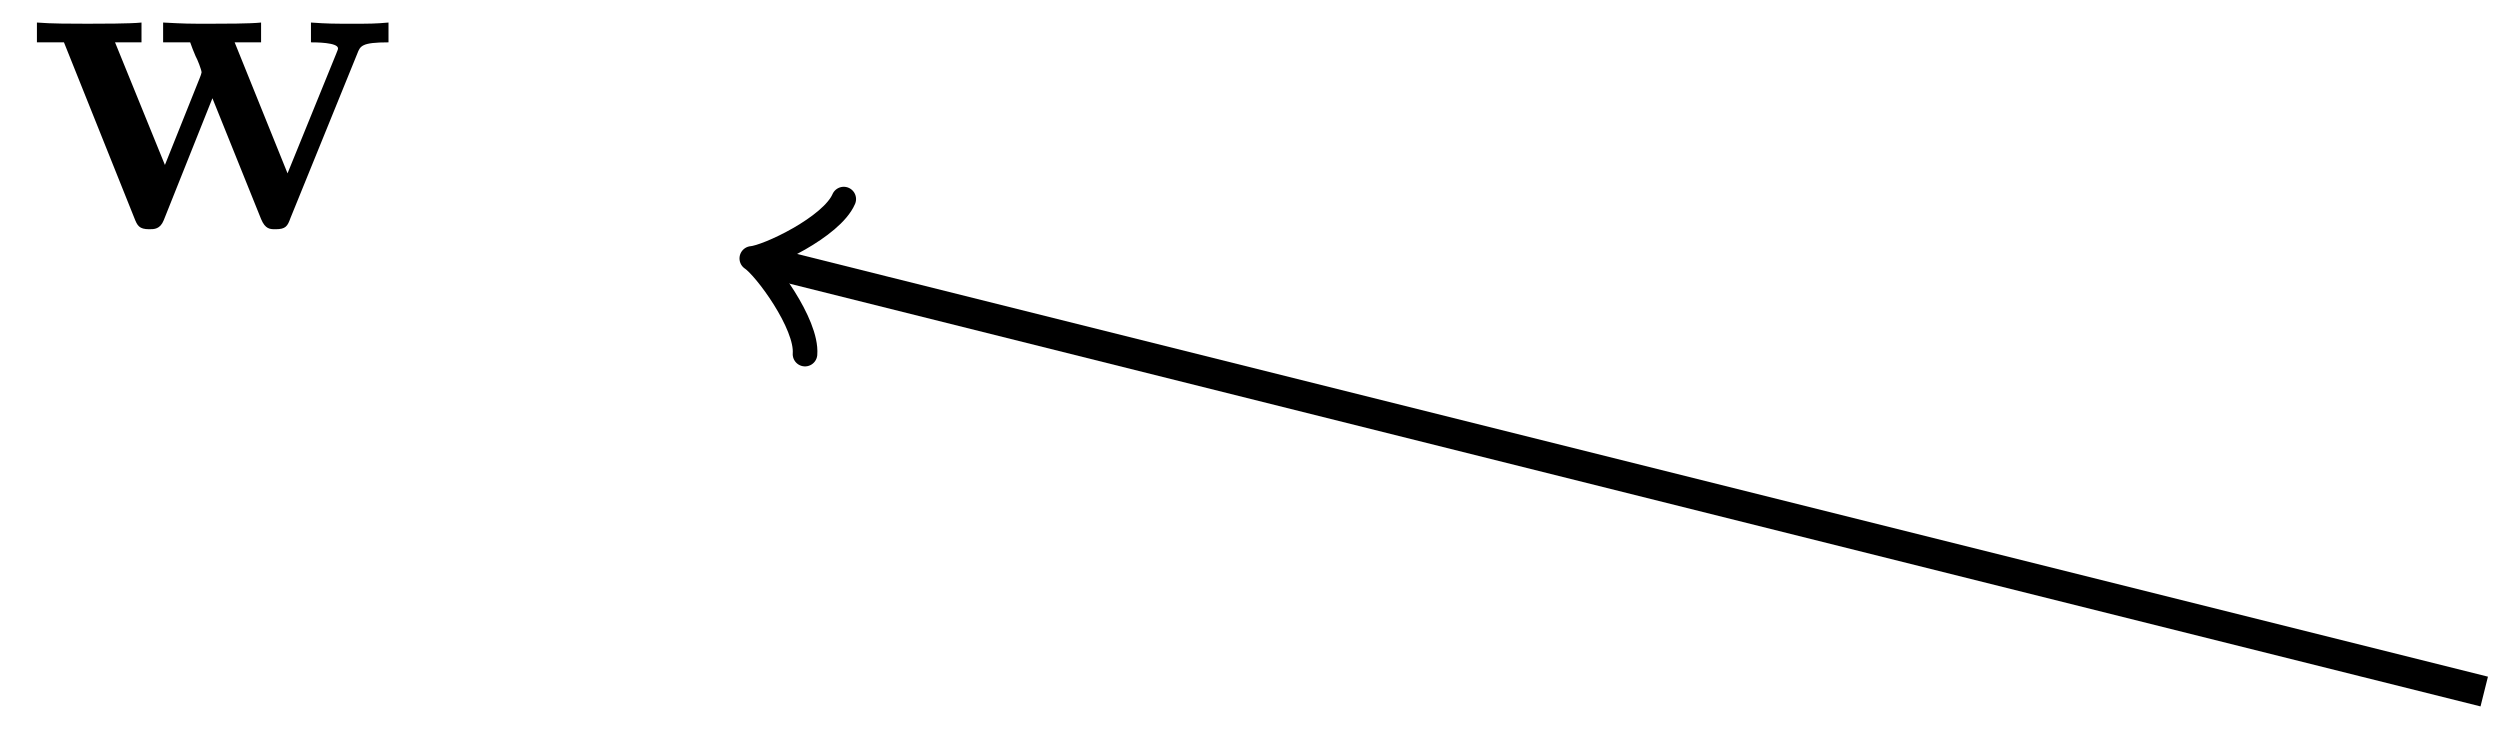
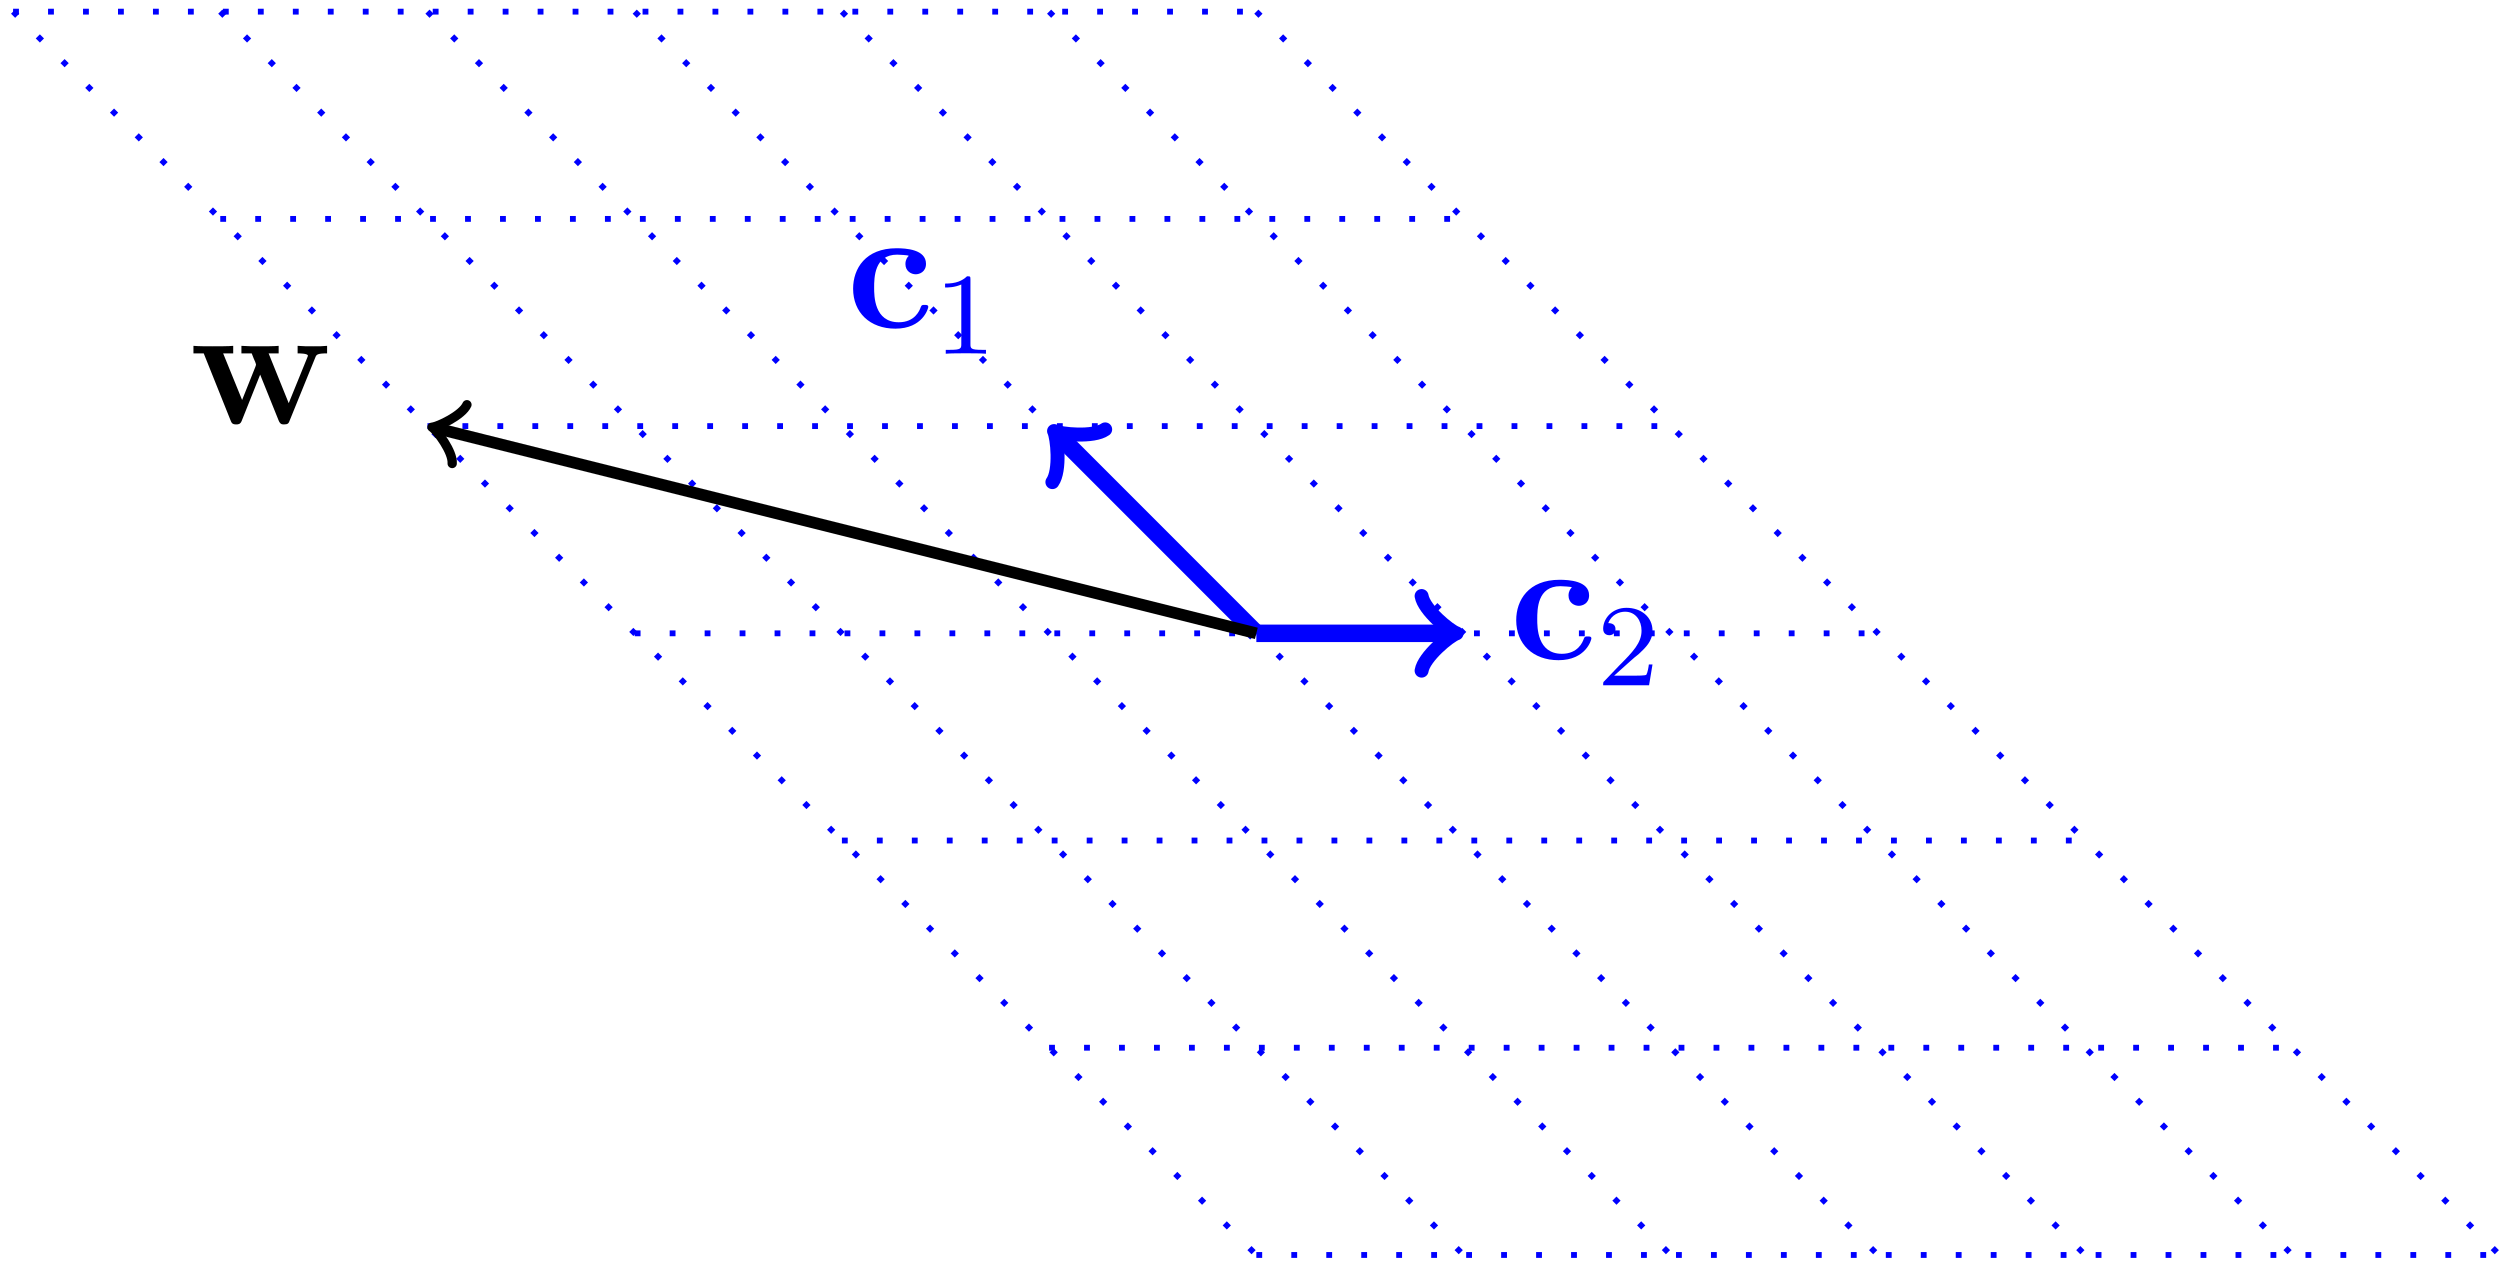
- <svg xmlns="http://www.w3.org/2000/svg" xmlns:xlink="http://www.w3.org/1999/xlink" width="65pt" height="19pt" viewBox="0 0 65 19" version="1.1">
+ <svg xmlns="http://www.w3.org/2000/svg" xmlns:xlink="http://www.w3.org/1999/xlink" width="171pt" height="87pt" viewBox="0 0 171 87" version="1.1">
  <defs>
    <g>
      <symbol overflow="visible" id="glyph0-0">
        <path style="stroke:none;" d="" />
      </symbol>
      <symbol overflow="visible" id="glyph0-1">
+         <path style="stroke:none;" d="M 5.594 -1.406 C 5.594 -1.547 5.469 -1.547 5.344 -1.547 C 5.156 -1.547 5.141 -1.531 5.078 -1.391 C 5 -1.156 4.672 -0.359 3.578 -0.359 C 1.891 -0.359 1.891 -2.172 1.891 -2.719 C 1.891 -3.422 1.906 -4.984 3.469 -4.984 C 3.547 -4.984 4.25 -4.953 4.25 -4.906 C 4.25 -4.891 4.25 -4.875 4.219 -4.859 C 4.188 -4.828 4.031 -4.656 4.031 -4.344 C 4.031 -3.844 4.438 -3.641 4.734 -3.641 C 4.984 -3.641 5.438 -3.797 5.438 -4.359 C 5.438 -5.344 4.062 -5.422 3.422 -5.422 C 1.297 -5.422 0.453 -4.031 0.453 -2.656 C 0.453 -1.031 1.594 0.078 3.344 0.078 C 5.219 0.078 5.594 -1.312 5.594 -1.406 Z M 5.594 -1.406 " />
+       </symbol>
+       <symbol overflow="visible" id="glyph0-2">
        <path style="stroke:none;" d="M 8.609 -4.5 C 8.688 -4.703 8.719 -4.797 9.422 -4.797 L 9.422 -5.312 C 9.078 -5.281 8.922 -5.281 8.484 -5.281 C 8 -5.281 7.844 -5.281 7.406 -5.312 L 7.406 -4.797 C 7.516 -4.797 8.109 -4.797 8.109 -4.641 C 8.109 -4.625 8.109 -4.609 8.062 -4.5 L 6.797 -1.391 L 5.422 -4.797 L 6.109 -4.797 L 6.109 -5.312 C 5.828 -5.281 5.109 -5.281 4.797 -5.281 C 4.188 -5.281 4.156 -5.281 3.562 -5.312 L 3.562 -4.797 L 4.266 -4.797 C 4.297 -4.703 4.359 -4.547 4.406 -4.438 C 4.453 -4.359 4.562 -4.078 4.562 -4.016 C 4.562 -4 4.531 -3.906 4.516 -3.875 L 3.609 -1.609 L 2.312 -4.797 L 3 -4.797 L 3 -5.312 C 2.719 -5.281 1.906 -5.281 1.594 -5.281 C 1.203 -5.281 0.641 -5.281 0.281 -5.312 L 0.281 -4.797 L 0.984 -4.797 L 2.812 -0.234 C 2.891 -0.031 2.938 0.062 3.203 0.062 C 3.328 0.062 3.484 0.062 3.578 -0.172 L 4.844 -3.344 L 6.109 -0.203 C 6.219 0.062 6.344 0.062 6.484 0.062 C 6.75 0.062 6.797 -0.016 6.875 -0.234 Z M 8.609 -4.5 " />
+       </symbol>
+       <symbol overflow="visible" id="glyph1-0">
+         <path style="stroke:none;" d="" />
+       </symbol>
+       <symbol overflow="visible" id="glyph1-1">
+         <path style="stroke:none;" d="M 2.25 -1.625 C 2.375 -1.75 2.703 -2.016 2.844 -2.125 C 3.328 -2.578 3.797 -3.016 3.797 -3.734 C 3.797 -4.688 3 -5.297 2.016 -5.297 C 1.047 -5.297 0.422 -4.578 0.422 -3.859 C 0.422 -3.469 0.734 -3.422 0.844 -3.422 C 1.016 -3.422 1.266 -3.531 1.266 -3.844 C 1.266 -4.25 0.859 -4.25 0.766 -4.25 C 1 -4.844 1.531 -5.031 1.922 -5.031 C 2.656 -5.031 3.047 -4.406 3.047 -3.734 C 3.047 -2.906 2.469 -2.297 1.516 -1.344 L 0.516 -0.297 C 0.422 -0.219 0.422 -0.203 0.422 0 L 3.562 0 L 3.797 -1.422 L 3.547 -1.422 C 3.531 -1.266 3.469 -0.875 3.375 -0.719 C 3.328 -0.656 2.719 -0.656 2.594 -0.656 L 1.172 -0.656 Z M 2.25 -1.625 " />
+       </symbol>
+       <symbol overflow="visible" id="glyph1-2">
+         <path style="stroke:none;" d="M 2.5 -5.078 C 2.5 -5.297 2.484 -5.297 2.266 -5.297 C 1.938 -4.984 1.516 -4.797 0.766 -4.797 L 0.766 -4.531 C 0.984 -4.531 1.406 -4.531 1.875 -4.734 L 1.875 -0.656 C 1.875 -0.359 1.844 -0.266 1.094 -0.266 L 0.812 -0.266 L 0.812 0 C 1.141 -0.031 1.828 -0.031 2.188 -0.031 C 2.547 -0.031 3.234 -0.031 3.562 0 L 3.562 -0.266 L 3.281 -0.266 C 2.531 -0.266 2.5 -0.359 2.5 -0.656 Z M 2.5 -5.078 " />
      </symbol>
    </g>
  </defs>
  <g id="surface1">
-     <path style="fill:none;stroke-width:0.797;stroke-linecap:butt;stroke-linejoin:miter;stroke:rgb(0%,0%,0%);stroke-opacity:1;stroke-miterlimit:10;" d="M -0 0.001 L -44.668 11.168 " transform="matrix(1,0,0,-1,64.59,17.981)" />
-     <path style="fill:none;stroke-width:0.638;stroke-linecap:round;stroke-linejoin:round;stroke:rgb(0%,0%,0%);stroke-opacity:1;stroke-miterlimit:10;" d="M -1.553 2.072 C -1.423 1.297 0.001 0.131 0.388 -0.001 C -0.002 -0.131 -1.426 -1.294 -1.553 -2.073 " transform="matrix(-0.97238,-0.24307,-0.24307,0.97238,19.92365,6.81439)" />
+     <path style="fill:none;stroke-width:0.399;stroke-linecap:butt;stroke-linejoin:miter;stroke:rgb(0%,0%,100%);stroke-opacity:1;stroke-dasharray:0.399,1.993;stroke-miterlimit:10;" d="M -85.038 42.522 L 0.001 -42.521 " transform="matrix(1,0,0,-1,85.933,43.319)" />
+     <path style="fill:none;stroke-width:0.399;stroke-linecap:butt;stroke-linejoin:miter;stroke:rgb(0%,0%,100%);stroke-opacity:1;stroke-dasharray:0.399,1.993;stroke-miterlimit:10;" d="M -70.867 42.522 L 14.172 -42.521 " transform="matrix(1,0,0,-1,85.933,43.319)" />
+     <path style="fill:none;stroke-width:0.399;stroke-linecap:butt;stroke-linejoin:miter;stroke:rgb(0%,0%,100%);stroke-opacity:1;stroke-dasharray:0.399,1.993;stroke-miterlimit:10;" d="M -56.695 42.522 L 28.348 -42.521 " transform="matrix(1,0,0,-1,85.933,43.319)" />
+     <path style="fill:none;stroke-width:0.399;stroke-linecap:butt;stroke-linejoin:miter;stroke:rgb(0%,0%,100%);stroke-opacity:1;stroke-dasharray:0.399,1.993;stroke-miterlimit:10;" d="M -42.519 42.522 L 42.52 -42.521 " transform="matrix(1,0,0,-1,85.933,43.319)" />
+     <path style="fill:none;stroke-width:0.399;stroke-linecap:butt;stroke-linejoin:miter;stroke:rgb(0%,0%,100%);stroke-opacity:1;stroke-dasharray:0.399,1.993;stroke-miterlimit:10;" d="M -28.347 42.522 L 56.692 -42.521 " transform="matrix(1,0,0,-1,85.933,43.319)" />
+     <path style="fill:none;stroke-width:0.399;stroke-linecap:butt;stroke-linejoin:miter;stroke:rgb(0%,0%,100%);stroke-opacity:1;stroke-dasharray:0.399,1.993;stroke-miterlimit:10;" d="M -14.175 42.522 L 70.868 -42.521 " transform="matrix(1,0,0,-1,85.933,43.319)" />
+     <path style="fill:none;stroke-width:0.399;stroke-linecap:butt;stroke-linejoin:miter;stroke:rgb(0%,0%,100%);stroke-opacity:1;stroke-dasharray:0.399,1.993;stroke-miterlimit:10;" d="M 0.001 42.522 L 85.04 -42.521 " transform="matrix(1,0,0,-1,85.933,43.319)" />
+     <path style="fill:none;stroke-width:0.399;stroke-linecap:butt;stroke-linejoin:miter;stroke:rgb(0%,0%,100%);stroke-opacity:1;stroke-dasharray:0.399,1.993;stroke-miterlimit:10;" d="M -85.038 42.522 L 0.001 42.522 " transform="matrix(1,0,0,-1,85.933,43.319)" />
+     <path style="fill:none;stroke-width:0.399;stroke-linecap:butt;stroke-linejoin:miter;stroke:rgb(0%,0%,100%);stroke-opacity:1;stroke-dasharray:0.399,1.993;stroke-miterlimit:10;" d="M -70.867 28.346 L 14.172 28.346 " transform="matrix(1,0,0,-1,85.933,43.319)" />
+     <path style="fill:none;stroke-width:0.399;stroke-linecap:butt;stroke-linejoin:miter;stroke:rgb(0%,0%,100%);stroke-opacity:1;stroke-dasharray:0.399,1.993;stroke-miterlimit:10;" d="M -56.695 14.174 L 28.348 14.174 " transform="matrix(1,0,0,-1,85.933,43.319)" />
+     <path style="fill:none;stroke-width:0.399;stroke-linecap:butt;stroke-linejoin:miter;stroke:rgb(0%,0%,100%);stroke-opacity:1;stroke-dasharray:0.399,1.993;stroke-miterlimit:10;" d="M -42.519 -0.001 L 42.52 -0.001 " transform="matrix(1,0,0,-1,85.933,43.319)" />
+     <path style="fill:none;stroke-width:0.399;stroke-linecap:butt;stroke-linejoin:miter;stroke:rgb(0%,0%,100%);stroke-opacity:1;stroke-dasharray:0.399,1.993;stroke-miterlimit:10;" d="M -28.347 -14.173 L 56.692 -14.173 " transform="matrix(1,0,0,-1,85.933,43.319)" />
+     <path style="fill:none;stroke-width:0.399;stroke-linecap:butt;stroke-linejoin:miter;stroke:rgb(0%,0%,100%);stroke-opacity:1;stroke-dasharray:0.399,1.993;stroke-miterlimit:10;" d="M -14.175 -28.345 L 70.868 -28.345 " transform="matrix(1,0,0,-1,85.933,43.319)" />
+     <path style="fill:none;stroke-width:0.399;stroke-linecap:butt;stroke-linejoin:miter;stroke:rgb(0%,0%,100%);stroke-opacity:1;stroke-dasharray:0.399,1.993;stroke-miterlimit:10;" d="M 0.001 -42.521 L 85.04 -42.521 " transform="matrix(1,0,0,-1,85.933,43.319)" />
+     <path style="fill:none;stroke-width:1.196;stroke-linecap:butt;stroke-linejoin:miter;stroke:rgb(0%,0%,100%);stroke-opacity:1;stroke-miterlimit:10;" d="M 0.001 -0.001 L 13.215 -0.001 " transform="matrix(1,0,0,-1,85.933,43.319)" />
+     <path style="fill:none;stroke-width:0.956;stroke-linecap:round;stroke-linejoin:round;stroke:rgb(0%,0%,100%);stroke-opacity:1;stroke-miterlimit:10;" d="M -1.912 2.549 C -1.752 1.592 -0.002 0.159 0.479 -0.001 C -0.002 -0.158 -1.752 -1.595 -1.912 -2.552 " transform="matrix(1,0,0,-1,99.14998,43.319)" />
+     <g style="fill:rgb(0%,0%,100%);fill-opacity:1;">
+       <use xlink:href="#glyph0-1" x="103.256" y="45.079" />
+     </g>
+     <g style="fill:rgb(0%,0%,100%);fill-opacity:1;">
+       <use xlink:href="#glyph1-1" x="109.234" y="46.872" />
+     </g>
+     <path style="fill:none;stroke-width:1.196;stroke-linecap:butt;stroke-linejoin:miter;stroke:rgb(0%,0%,100%);stroke-opacity:1;stroke-miterlimit:10;" d="M 0.001 -0.001 L -13.495 13.499 " transform="matrix(1,0,0,-1,85.933,43.319)" />
+     <path style="fill:none;stroke-width:0.956;stroke-linecap:round;stroke-linejoin:round;stroke:rgb(0%,0%,100%);stroke-opacity:1;stroke-miterlimit:10;" d="M -1.911 2.55 C -1.751 1.594 0 0.158 0.478 0.001 C -0 -0.157 -1.754 -1.596 -1.914 -2.552 " transform="matrix(-0.70712,-0.7071,-0.7071,0.70712,72.43591,29.8219)" />
+     <g style="fill:rgb(0%,0%,100%);fill-opacity:1;">
+       <use xlink:href="#glyph0-1" x="57.9" y="22.402" />
+     </g>
+     <g style="fill:rgb(0%,0%,100%);fill-opacity:1;">
+       <use xlink:href="#glyph1-2" x="63.878" y="24.195" />
+     </g>
+     <path style="fill:none;stroke-width:0.797;stroke-linecap:butt;stroke-linejoin:miter;stroke:rgb(0%,0%,0%);stroke-opacity:1;stroke-miterlimit:10;" d="M 0.001 -0.001 L -56.007 14.003 " transform="matrix(1,0,0,-1,85.933,43.319)" />
+     <path style="fill:none;stroke-width:0.638;stroke-linecap:round;stroke-linejoin:round;stroke:rgb(0%,0%,0%);stroke-opacity:1;stroke-miterlimit:10;" d="M -1.553 2.071 C -1.423 1.294 0 0.128 0.39 0 C 0 -0.13 -1.424 -1.295 -1.556 -2.073 " transform="matrix(-0.97014,-0.24251,-0.24251,0.97014,29.92563,29.31715)" />
    <g style="fill:rgb(0%,0%,0%);fill-opacity:1;">
-       <use xlink:href="#glyph0-1" x="0.679" y="5.898" />
+       <use xlink:href="#glyph0-2" x="12.951" y="28.968" />
    </g>
  </g>
</svg>
